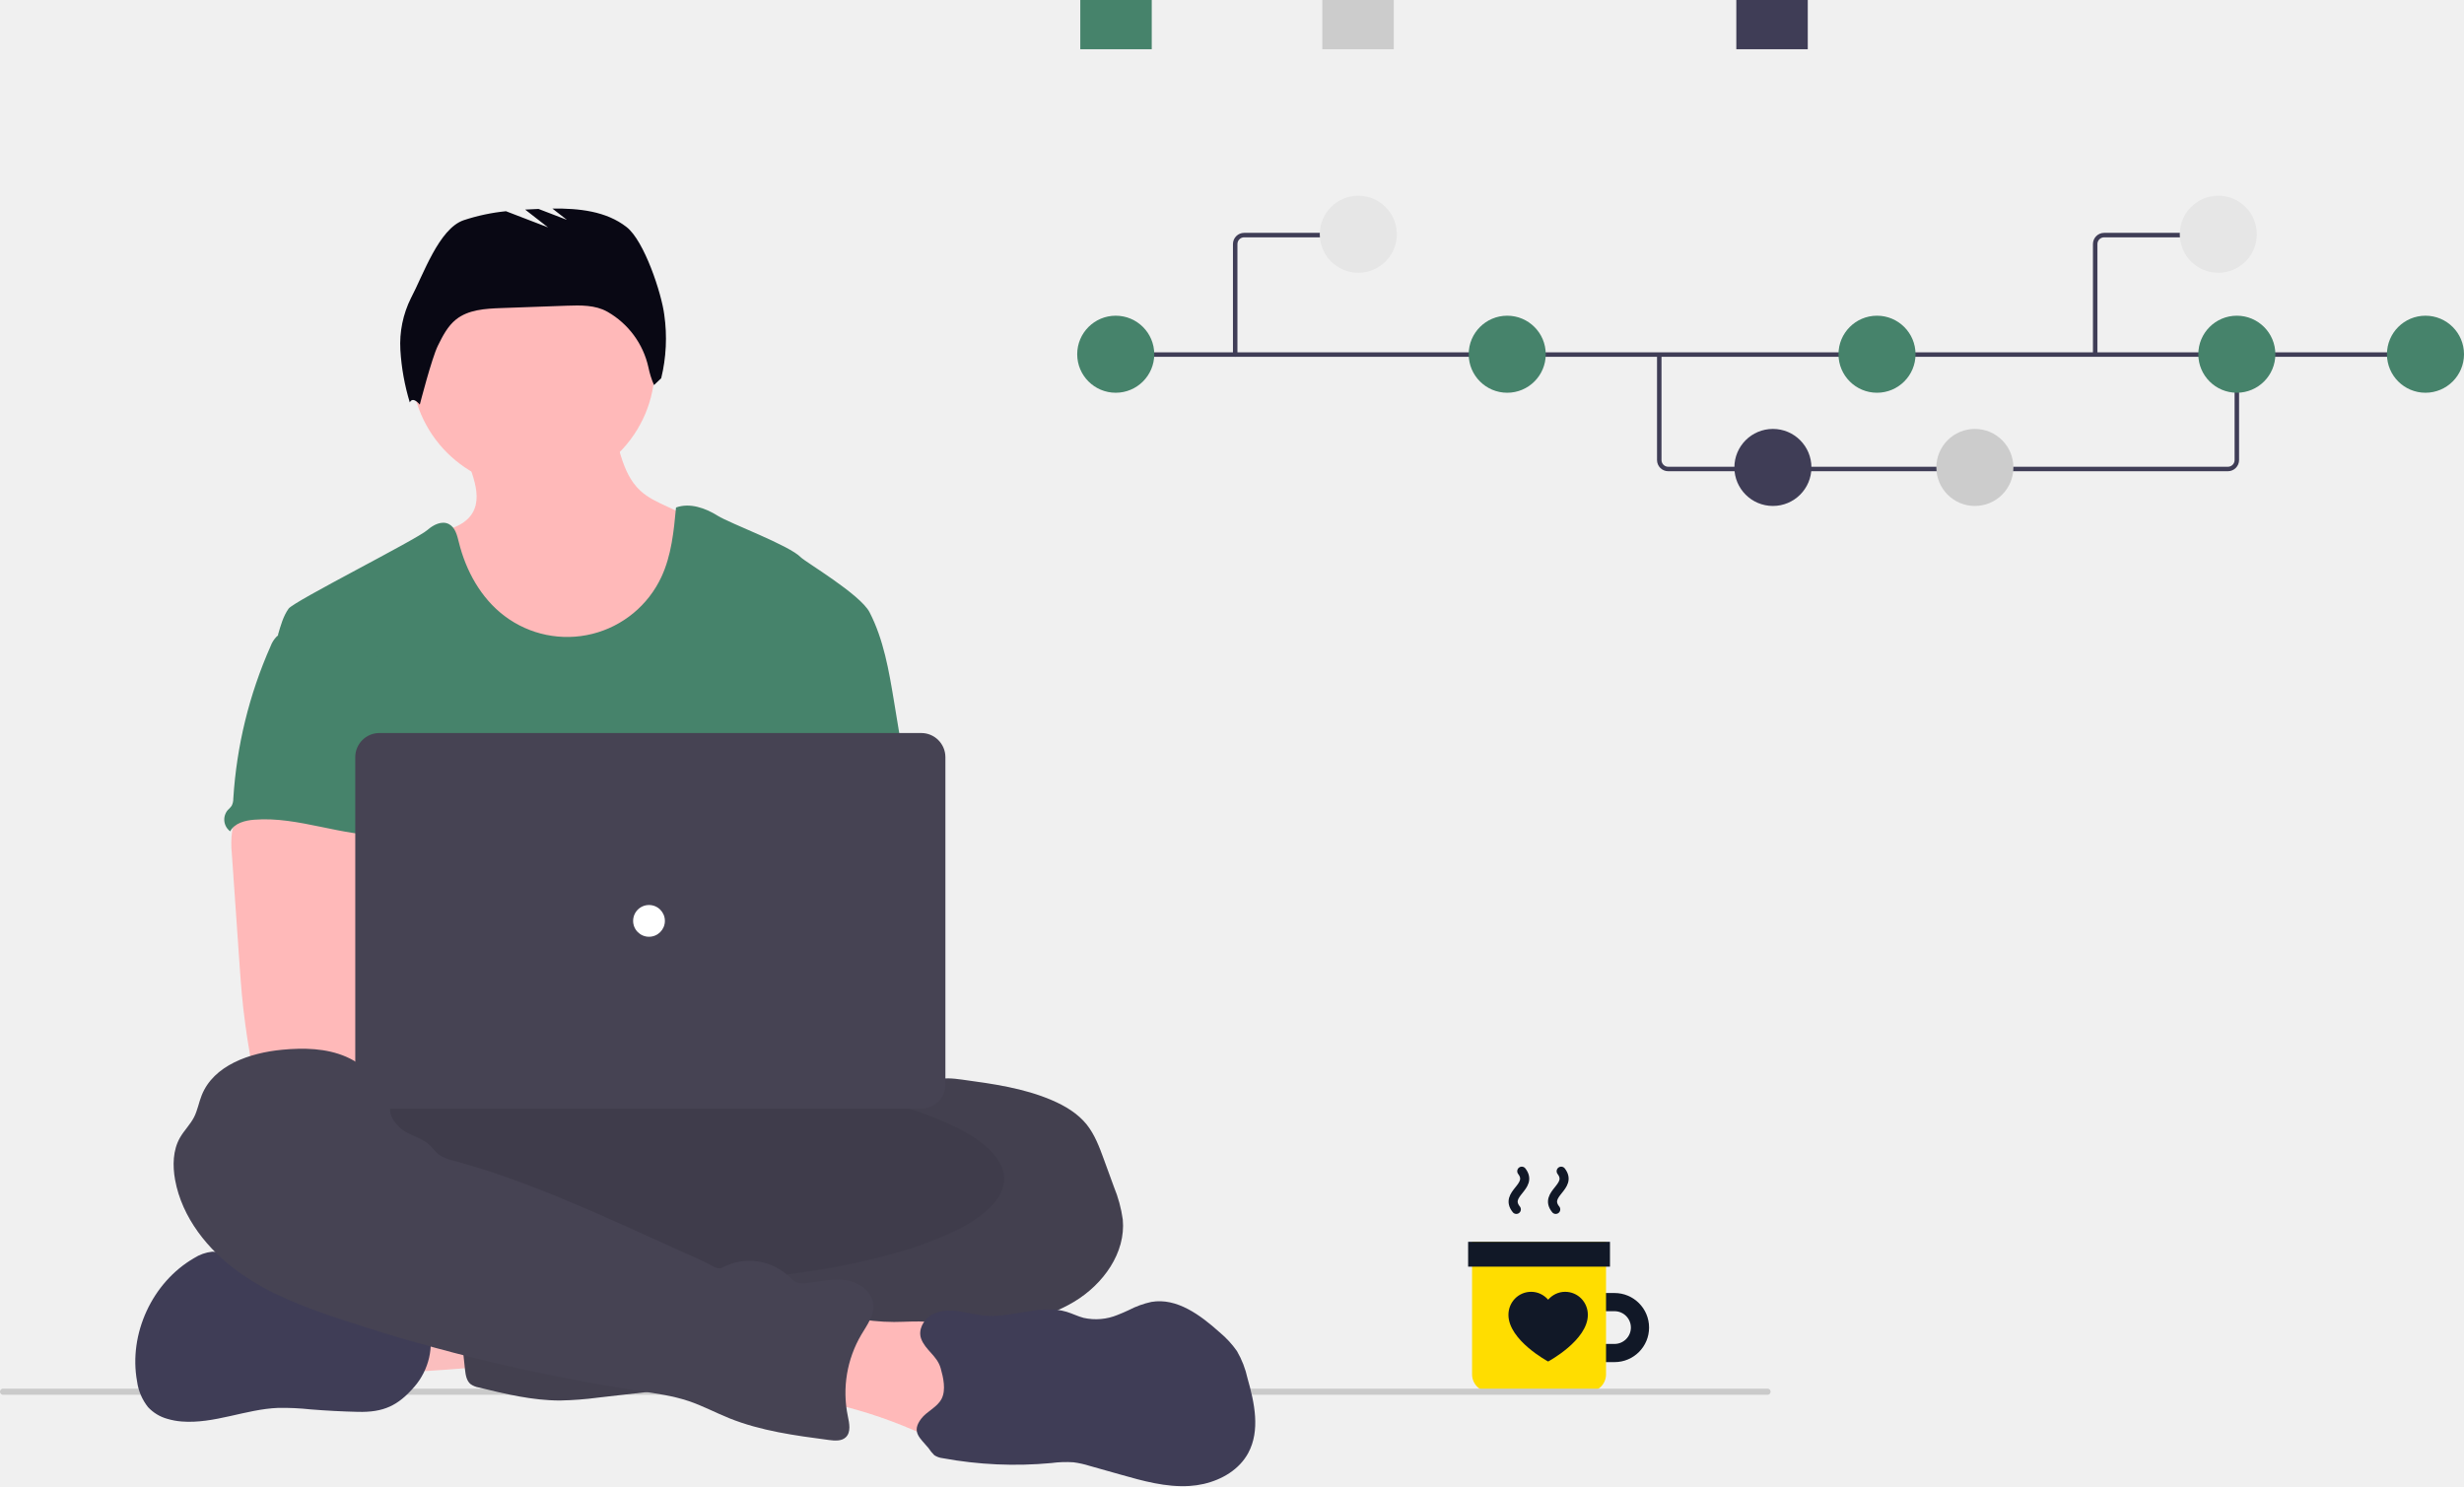
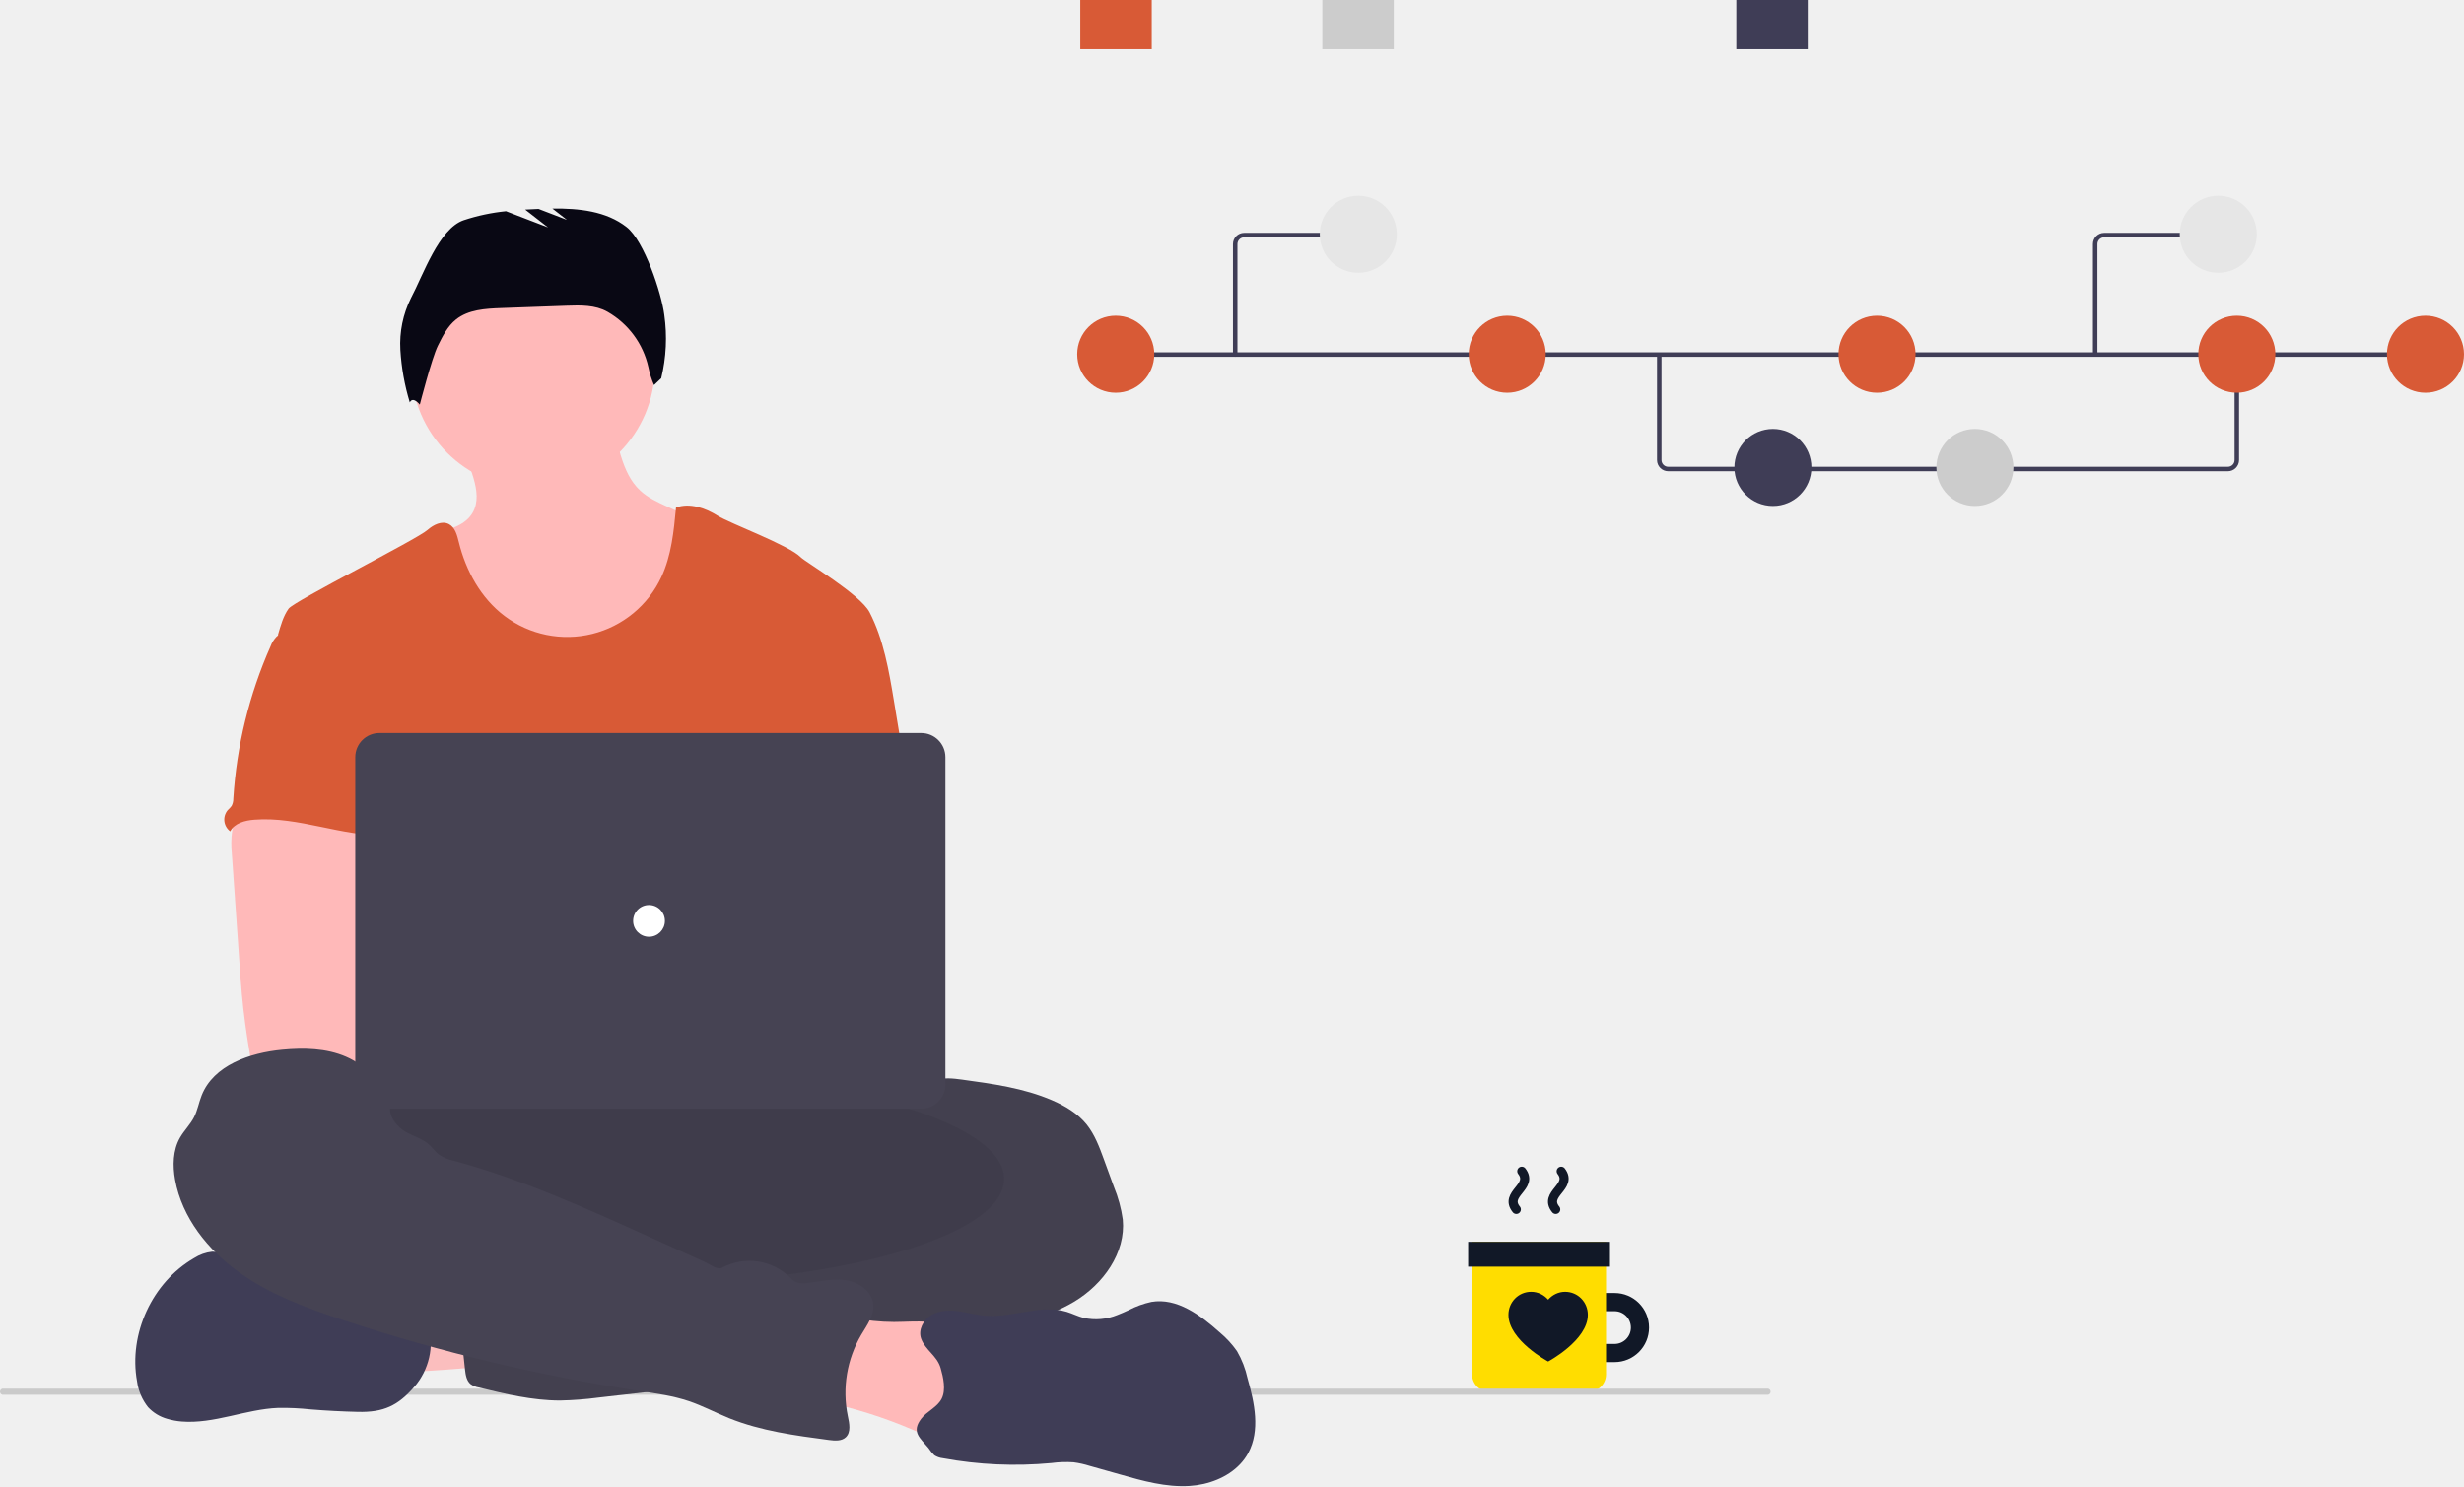
<svg xmlns="http://www.w3.org/2000/svg" xmlns:xlink="http://www.w3.org/1999/xlink" width="812.98" height="490.439" viewBox="0 0 812.98 490.439" role="img" artist="Katerina Limpitsouni" source="https://undraw.co/">
  <g id="Group_309" data-name="Group 309" transform="translate(-407 -291)">
    <g id="Group_100" data-name="Buy Me a Coffee cup" transform="translate(375 238)">
      <a href="https://buymeacoffee.com/amaldevpsnn" target="_blank" xlink:href="https://buymeacoffee.com/amaldevpsnn">
        <path d="M560.8,479.7h3.9c6.3,0,11.4,5.1,11.4,11.4s-5.1,11.4-11.4,11.4h-3.9v-6h3.9a5.4,5.4,0,0,0,0-10.8h-3.9Z" fill="#111827" />
        <path d="M517.7,462.8h44.2v43.7a5.76,5.76,0,0,1-5.8,5.8H523.5a5.76,5.76,0,0,1-5.8-5.8Z" fill="#ffdd00" />
        <path d="M516.4,462.8h46.8v8.2H516.4Z" fill="#111827" />
        <path d="M529.7,486.9c0-4.2,3.3-7.6,7.5-7.6,2.2,0,4.2,1,5.6,2.6,1.4-1.6,3.4-2.6,5.6-2.6,4.2,0,7.5,3.4,7.5,7.6,0,8.4-13.1,15.4-13.1,15.4S529.7,495.3,529.7,486.9Z" fill="#111827" />
        <path d="M532.3,452.1c-4.2-5.2,5.8-7.4,1.8-12.6" fill="none" stroke="#111827" stroke-width="3" stroke-linecap="round" />
        <path d="M545.3,452.1c-4.2-5.2,5.8-7.4,1.8-12.6" fill="none" stroke="#111827" stroke-width="3" stroke-linecap="round" />
      </a>
    </g>
    <path id="Path_944-411" data-name="Path 944" d="M696.682,669.758H114.056a1.029,1.029,0,0,1,0-2H696.682a1.029,1.029,0,0,1,0,2Z" transform="translate(293.73 81.512)" fill="#cacaca" />
    <g id="Group_308" data-name="Group 308" transform="translate(1.18 53)">
      <path id="Path_5340-412" data-name="Path 5340" d="M914.753,353.252H730.1a3.7,3.7,0,0,1-3.695-3.695v-34.8h1.478v34.8a2.219,2.219,0,0,0,2.217,2.217H914.753a2.219,2.219,0,0,0,2.217-2.217V314.51h1.478v35.047A3.7,3.7,0,0,1,914.753,353.252Z" transform="translate(226.139 40.257)" fill="#3f3d56" />
      <rect id="Rectangle_1044" data-name="Rectangle 1044" width="433.914" height="1.478" transform="translate(773.917 354.272)" fill="#3f3d56" />
-       <circle id="Ellipse_264" data-name="Ellipse 264" cx="12.711" cy="12.711" r="12.711" transform="translate(761.237 342.185)" fill="#46836b" />
-       <circle id="Ellipse_266" data-name="Ellipse 266" cx="12.711" cy="12.711" r="12.711" transform="translate(890.405 342.185)" fill="#46836b" />
+       <circle id="Ellipse_264" data-name="Ellipse 264" cx="12.711" cy="12.711" r="12.711" transform="translate(761.237 342.185)" fill="#d85a36" />
+       <circle id="Ellipse_266" data-name="Ellipse 266" cx="12.711" cy="12.711" r="12.711" transform="translate(890.405 342.185)" fill="#d85a36" />
      <circle id="Ellipse_268" data-name="Ellipse 268" cx="12.711" cy="12.711" r="12.711" transform="translate(978.067 379.545)" fill="#3f3d56" />
      <circle id="Ellipse_269" data-name="Ellipse 269" cx="12.711" cy="12.711" r="12.711" transform="translate(1044.708 379.545)" fill="#ccc" />
-       <circle id="Ellipse_270" data-name="Ellipse 270" cx="12.711" cy="12.711" r="12.711" transform="translate(1012.415 342.185)" fill="#46836b" />
-       <circle id="Ellipse_271" data-name="Ellipse 271" cx="12.711" cy="12.711" r="12.711" transform="translate(1193.378 342.185)" fill="#46836b" />
-       <circle id="Ellipse_272" data-name="Ellipse 272" cx="12.711" cy="12.711" r="12.711" transform="translate(1131.137 342.185)" fill="#46836b" />
+       <circle id="Ellipse_270" data-name="Ellipse 270" cx="12.711" cy="12.711" r="12.711" transform="translate(1012.415 342.185)" fill="#d85a36" />
+       <circle id="Ellipse_271" data-name="Ellipse 271" cx="12.711" cy="12.711" r="12.711" transform="translate(1193.378 342.185)" fill="#d85a36" />
+       <circle id="Ellipse_272" data-name="Ellipse 272" cx="12.711" cy="12.711" r="12.711" transform="translate(1131.137 342.185)" fill="#d85a36" />
      <rect id="Rectangle_207" data-name="Rectangle 207" width="23.577" height="16.249" transform="translate(978.705 238)" fill="#3f3d56" />
-       <rect id="Rectangle_208" data-name="Rectangle 208" width="23.577" height="16.249" transform="translate(762.253 238)" fill="#46836b" />
+       <rect id="Rectangle_208" data-name="Rectangle 208" width="23.577" height="16.249" transform="translate(762.253 238)" fill="#d85a36" />
      <rect id="Rectangle_209" data-name="Rectangle 209" width="23.577" height="16.249" transform="translate(842.111 238)" fill="#ccc" />
      <path id="Path_5341-413" data-name="Path 5341" d="M537.79,301.386a.739.739,0,0,1-.739-.739V264.172a3.7,3.7,0,0,1,3.695-3.695h35.967a.739.739,0,1,1,0,1.478H540.746a2.219,2.219,0,0,0-2.217,2.217v36.475a.739.739,0,0,1-.739.739Z" transform="translate(275.574 54.363)" fill="#3f3d56" />
      <circle id="Ellipse_265" data-name="Ellipse 265" cx="12.711" cy="12.711" r="12.711" transform="translate(841.267 302.593)" fill="#e6e6e6" />
      <path id="Path_5342-414" data-name="Path 5342" d="M922.529,300.647h-1.478V264.172a3.7,3.7,0,0,1,3.695-3.695h35.967v1.478H924.746a2.219,2.219,0,0,0-2.217,2.217Z" transform="translate(175.323 54.363)" fill="#3f3d56" />
      <circle id="Ellipse_265-2" data-name="Ellipse 265" cx="12.711" cy="12.711" r="12.711" transform="translate(1125.016 302.593)" fill="#e6e6e6" />
    </g>
    <g id="Group_307" data-name="Group 307" transform="translate(15618.886 -22117.611)">
      <path id="Path_5311-415" data-name="Path 5311" d="M205.542,749.762c-1.842-4.191-3.589-9.011-1.746-13.2A11.22,11.22,0,0,1,209.6,731.1a27.942,27.942,0,0,1,7.858-1.938,109.67,109.67,0,0,1,25.548-.349c.62,4.907-.69,9.884-1.816,14.625-1.022,4.366-1.607,5.012-6.112,5.239C232.164,748.836,206.232,751.307,205.542,749.762Z" transform="translate(-15288.737 22111.072)" fill="#fbbebe" />
      <path id="Path_5316-416" data-name="Path 5316" d="M388.81,643.256c2.908-1.109,6.112-.707,9.229-.288,10.032,1.371,20.213,2.777,29.512,6.784,4.366,1.869,8.522,4.366,11.473,8.042,2.619,3.309,4.147,7.361,5.6,11.351l3.353,9.185A44.22,44.22,0,0,1,450.9,689.1c1.048,10.993-6.47,21.357-15.926,27.067s-20.589,7.745-31.433,9.875-21.732,4.488-32.533,6.985a130.974,130.974,0,0,1-15.306,3.012c-11.56,1.31-23.645-.62-34.629,3.2-4.366,1.528-8.653,3.8-13.184,4.855a82.02,82.02,0,0,1-9.116,1.388l-20.789,2.375a113.421,113.421,0,0,1-12.748.978c-9.081,0-18.013-2.148-26.831-4.3a6.785,6.785,0,0,1-2.619-1.057c-1.4-1.1-1.7-3.047-1.9-4.811q-1.336-11.709-2.34-23.444c-.21-2.541-.367-5.291,1.022-7.43,1.746-2.619,5.152-3.44,8.26-3.947a215.561,215.561,0,0,1,39.885-2.768c5.073-5.073,13.438-5.1,20.082-7.858a59.727,59.727,0,0,0,7.081-3.851,92.552,92.552,0,0,1,38.881-12.285,36.192,36.192,0,0,0,7.954-1.135c5.143-1.6,9.831-5.946,15.114-4.881.655-1.807,1.109-4.226,2.619-5.466.751-.637,1.676-1.065,2.366-1.746,1.458-1.476,1.589-3.8,1.371-5.859s-.707-4.174-.175-6.182a8.546,8.546,0,0,1,.969-2.157C379.589,645.142,383.544,642.819,388.81,643.256Z" transform="translate(-15292.339 22121.945)" fill="#464353" />
      <path id="Path_5317-417" data-name="Path 5317" d="M388.81,643.256c2.908-1.109,6.112-.707,9.229-.288,10.032,1.371,20.213,2.777,29.512,6.784,4.366,1.869,8.522,4.366,11.473,8.042,2.619,3.309,4.147,7.361,5.6,11.351l3.353,9.185A44.22,44.22,0,0,1,450.9,689.1c1.048,10.993-6.47,21.357-15.926,27.067s-20.589,7.745-31.433,9.875-21.732,4.488-32.533,6.985a130.974,130.974,0,0,1-15.306,3.012c-11.56,1.31-23.645-.62-34.629,3.2-4.366,1.528-8.653,3.8-13.184,4.855a82.02,82.02,0,0,1-9.116,1.388l-20.789,2.375a113.421,113.421,0,0,1-12.748.978c-9.081,0-18.013-2.148-26.831-4.3a6.785,6.785,0,0,1-2.619-1.057c-1.4-1.1-1.7-3.047-1.9-4.811q-1.336-11.709-2.34-23.444c-.21-2.541-.367-5.291,1.022-7.43,1.746-2.619,5.152-3.44,8.26-3.947a215.561,215.561,0,0,1,39.885-2.768c5.073-5.073,13.438-5.1,20.082-7.858a59.727,59.727,0,0,0,7.081-3.851,92.552,92.552,0,0,1,38.881-12.285,36.192,36.192,0,0,0,7.954-1.135c5.143-1.6,9.831-5.946,15.114-4.881.655-1.807,1.109-4.226,2.619-5.466.751-.637,1.676-1.065,2.366-1.746,1.458-1.476,1.589-3.8,1.371-5.859s-.707-4.174-.175-6.182a8.546,8.546,0,0,1,.969-2.157C379.589,645.142,383.544,642.819,388.81,643.256Z" transform="translate(-15292.339 22121.945)" opacity="0.05" />
      <path id="Path_5318-418" data-name="Path 5318" d="M201.731,752.6c-5.4,6.26-10.163,8.5-18.624,8.295q-7.806-.183-15.594-.812a87.5,87.5,0,0,0-10.687-.5c-10.775.419-21.174,5.352-31.922,4.488a22.629,22.629,0,0,1-4.689-.873,13.647,13.647,0,0,1-6.365-3.859,17.391,17.391,0,0,1-3.615-8.478c-2.873-15.664,5-32.725,18.79-40.7A13.778,13.778,0,0,1,135,708.04a14.153,14.153,0,0,1,6.042,1.327l.131.052a45.692,45.692,0,0,1,14.966,9.989,8.436,8.436,0,0,0,2.288,1.842,7.86,7.86,0,0,0,2.7.506l11.473.725a27.185,27.185,0,0,1,5.763.795,45.809,45.809,0,0,1,6.06,2.619c6.173,2.759,13.018,3.493,19.689,4.558a2.942,2.942,0,0,1,1.746.7,2.733,2.733,0,0,1,.541,1.135,22.274,22.274,0,0,1-4.663,20.309Z" transform="translate(-15276.893 22113.635)" fill="#3f3d56" />
      <path id="Path_5320-419" data-name="Path 5320" d="M396.345,734.271c6.418-.175,13.621-.5,18.336,3.824,4.5,4.086,5.09,10.827,5.387,16.9l.341,7.046a14.075,14.075,0,0,1-.672,6.356c-1.537,3.493-5.754,5.178-9.6,4.977s-7.387-1.886-10.905-3.405a153.412,153.412,0,0,0-29.687-9.351q.5-7.308,1.659-14.546c.533-3.344.62-8.941,2.855-11.717,2.366-2.934,5.448-1.345,8.662-.8a69.531,69.531,0,0,0,13.63.725Z" transform="translate(-15309.863 22110.516)" fill="#ffb9b9" />
      <path id="Path_5322-420" data-name="Path 5322" d="M514.316,776.835c-2.934,5.44-8.627,8.827-14.739,10.224a29.253,29.253,0,0,1-4.663.664c-7.727.48-15.359-1.659-22.806-3.772L462,781.1a31.919,31.919,0,0,0-5.326-1.187,36.546,36.546,0,0,0-7.369.253,130.615,130.615,0,0,1-35.8-1.607,6.312,6.312,0,0,1-2.768-.987,13.752,13.752,0,0,1-1.93-2.366c-2.75-3.309-5.71-5.239-2.454-9.6,1.877-2.532,5.361-3.8,6.819-6.706s.524-7.037-.341-10.041c-1.179-4.147-5.055-5.937-6.444-9.744-1.039-2.873.707-6.208,3.335-7.771s5.876-1.685,8.906-1.284,6,1.257,9.046,1.493c8.958.716,18.118-3.9,26.718-1.3,1.895.576,3.685,1.493,5.606,2a18.642,18.642,0,0,0,11.2-.969c1.257-.471,2.488-1.039,3.711-1.6a29.884,29.884,0,0,1,7.465-2.7c8.391-1.441,16.171,4.366,22.5,10.032a31.814,31.814,0,0,1,5.719,6.2,31.122,31.122,0,0,1,3.493,9.02C516.4,760.315,518.315,769.413,514.316,776.835Z" transform="translate(-15314.353 22111.26)" fill="#3f3d56" />
      <ellipse id="Ellipse_895" data-name="Ellipse 895" cx="124.859" cy="34.925" rx="124.859" ry="34.925" transform="translate(-15130.301 22762.711)" fill="#464353" />
      <ellipse id="Ellipse_896" data-name="Ellipse 896" cx="124.859" cy="34.925" rx="124.859" ry="34.925" transform="translate(-15130.301 22762.711)" opacity="0.1" />
      <path id="Path_5312-421" data-name="Path 5312" d="M308.277,459.017a38.846,38.846,0,0,1-20.03,18.2,50.275,50.275,0,0,1-15.9,3.021c-5.929.271-11.979-.113-17.55-2.139-7.474-2.707-13.682-8.242-18.336-14.695s-7.858-13.822-10.644-21.252c-1.467-3.868-2.864-7.989-2.174-12.075,4.5-1.022,9.421-2.523,11.744-6.514,1.982-3.423,1.432-7.526.288-11.438-.323-1.109-.7-2.209-1.074-3.266-.873-2.532-3.885-7.343-1.746-9.508,1.336-1.371,6.933-2.069,8.862-2.96,5.946-2.742,11.429-6.706,17.96-8.007,5.649-1.126,11.482-.07,17.122,1.1a5.632,5.632,0,0,1,2.113.76,5.082,5.082,0,0,1,1.572,2.357c1.607,3.912,2.55,8.234,3.842,12.311,1.345,4.27,3.073,8.277,6.313,11.307,2.523,2.366,5.737,3.851,8.88,5.291l7.736,3.545a10.172,10.172,0,0,1,3.658,2.366,9.264,9.264,0,0,1,1.746,4.75,44.373,44.373,0,0,1-4.383,26.849Z" transform="translate(-15291.332 22154.248)" fill="#ffb9b9" />
      <circle id="Ellipse_897" data-name="Ellipse 897" cx="40.164" cy="40.164" r="40.164" transform="translate(-15076.166 22489.42)" fill="#ffb9b9" />
-       <path id="Path_5314-422" data-name="Path 5314" d="M370.1,510.526l-3.3-19.995c-1.668-10.032-3.388-20.257-8.05-29.294-3.065-5.92-21.226-16.607-22.7-18.144-3.807-3.947-23.3-11.124-27.4-13.691s-9.212-4.366-13.752-2.724c-.733,7.815-1.511,15.8-4.828,22.92a34.3,34.3,0,0,1-51.742,12.888c-7.78-5.859-12.765-14.9-15.088-24.352-.568-2.305-1.214-4.951-3.335-6.007-2.3-1.153-5.055.244-6.985,1.938-3.493,3.135-44.076,23.5-45.857,26s-2.619,5.606-3.493,8.609c9.543,21.252,18.275,42.531,27.818,63.783a5.439,5.439,0,0,1,.69,2.619,6.383,6.383,0,0,1-1.187,2.619c-4.68,7.518-4.532,16.974-4.016,25.81s1.144,18.17-2.8,26.089c-1.074,2.174-2.471,4.165-3.493,6.339-2.392,4.925-3.257,20.676-1.86,25.967h197.4c-3.763-10.347-2.331-31.11-1.545-42.094.55-7.684-.873-15.359-1.484-23.042C371.752,541.077,372.7,526.19,370.1,510.526Z" transform="translate(-15283.733 22149.41)" fill="#46836b" />
+       <path id="Path_5314-422" data-name="Path 5314" d="M370.1,510.526l-3.3-19.995c-1.668-10.032-3.388-20.257-8.05-29.294-3.065-5.92-21.226-16.607-22.7-18.144-3.807-3.947-23.3-11.124-27.4-13.691s-9.212-4.366-13.752-2.724c-.733,7.815-1.511,15.8-4.828,22.92a34.3,34.3,0,0,1-51.742,12.888c-7.78-5.859-12.765-14.9-15.088-24.352-.568-2.305-1.214-4.951-3.335-6.007-2.3-1.153-5.055.244-6.985,1.938-3.493,3.135-44.076,23.5-45.857,26s-2.619,5.606-3.493,8.609c9.543,21.252,18.275,42.531,27.818,63.783a5.439,5.439,0,0,1,.69,2.619,6.383,6.383,0,0,1-1.187,2.619c-4.68,7.518-4.532,16.974-4.016,25.81s1.144,18.17-2.8,26.089c-1.074,2.174-2.471,4.165-3.493,6.339-2.392,4.925-3.257,20.676-1.86,25.967h197.4c-3.763-10.347-2.331-31.11-1.545-42.094.55-7.684-.873-15.359-1.484-23.042C371.752,541.077,372.7,526.19,370.1,510.526Z" transform="translate(-15283.733 22149.41)" fill="#d85a36" />
      <path id="Path_5315-423" data-name="Path 5315" d="M146.208,547.274a30.908,30.908,0,0,0-.1,7.622l2.506,36.034c.236,3.4.471,6.784.786,10.172.6,6.575,1.5,13.1,2.619,19.611a3.493,3.493,0,0,0,3.58,3.4c11.045,2.34,22.457,2.244,33.729,1.607,17.2-.96,34.375-3.152,51.6-2.777,4.436.1,9.6,0,12.294-3.492s1.126-9.142-2.384-11.962-8.277-3.492-12.783-3.492c-5.964-.061-11.927.786-17.873.437a88.536,88.536,0,0,1-16.083-2.96l-14.843-3.693c.568-4.5,2.279-8.731,3.9-13,2.916-7.57,5.64-15.393,5.693-23.5s-3-16.642-9.648-21.287c-5.466-3.816-12.5-4.523-19.165-4.366-4.846.14-13.219-1.022-17.646.873C148.888,538.027,146.863,543.842,146.208,547.274Z" transform="translate(-15281.494 22135.537)" fill="#ffb9b9" />
      <path id="Path_5321-424" data-name="Path 5321" d="M195.614,650.617c0,.873-1.371,0-1.493-.934-.96-7.064-6.566-12.888-13.1-15.717s-13.97-2.977-21.043-2.305c-10.7,1.013-22.7,5.108-26.613,15.105-.926,2.34-1.345,4.872-2.48,7.116-1.257,2.462-3.309,4.427-4.671,6.819-2.349,4.139-2.445,9.212-1.6,13.892,2.279,12.486,10.818,23.164,21.165,30.56s22.44,11.814,34.5,15.8A598.26,598.26,0,0,0,278.073,744.3c5.378.812,10.809,1.563,15.961,3.292,4.61,1.545,8.923,3.859,13.429,5.675,10.478,4.208,21.75,5.71,32.917,7.186,1.9.244,4.086.419,5.492-.873,1.816-1.685,1.214-4.619.7-7.037a37.85,37.85,0,0,1,4.462-26.858c1.869-3.143,4.3-6.365,3.947-10.006-.419-4.243-4.645-7.247-8.854-7.928s-8.487.323-12.713.873a6.81,6.81,0,0,1-4.322-.428,8.635,8.635,0,0,1-1.694-1.5,19.148,19.148,0,0,0-22.3-3.117c-1.563.873-3.929-1.074-5.553-1.807l-18.362-8.312c-21.1-9.543-42.295-19.13-64.612-25.172a13.571,13.571,0,0,1-4.977-2.069c-1.109-.873-1.9-2.061-2.925-3.03-2.227-2.1-5.326-2.943-8-4.436S195,653.612,195.614,650.617Z" transform="translate(-15278.73 22123.367)" fill="#464353" />
-       <path id="Path_5324-425" data-name="Path 5324" d="M160.5,474.8a9.038,9.038,0,0,0-1.938,3.1,146.565,146.565,0,0,0-12.311,50.31,5.029,5.029,0,0,1-.568,2.436,10.656,10.656,0,0,1-1.283,1.388,4.82,4.82,0,0,0,.821,6.985c1.441-2.715,4.89-3.6,7.954-3.833,14.677-1.161,29.014,5.667,43.735,5.151-1.039-3.589-2.532-7.037-3.379-10.67-3.746-16.127,5.6-33.686-.131-49.219-1.144-3.108-3.056-6.164-6.068-7.526a16.16,16.16,0,0,0-3.885-1.03c-3.72-.672-11.124-3.545-14.721-2.392-1.327.428-1.851,1.676-2.951,2.427C164.1,473,161.884,473.395,160.5,474.8Z" transform="translate(-15281.157 22143.932)" fill="#46836b" />
+       <path id="Path_5324-425" data-name="Path 5324" d="M160.5,474.8a9.038,9.038,0,0,0-1.938,3.1,146.565,146.565,0,0,0-12.311,50.31,5.029,5.029,0,0,1-.568,2.436,10.656,10.656,0,0,1-1.283,1.388,4.82,4.82,0,0,0,.821,6.985c1.441-2.715,4.89-3.6,7.954-3.833,14.677-1.161,29.014,5.667,43.735,5.151-1.039-3.589-2.532-7.037-3.379-10.67-3.746-16.127,5.6-33.686-.131-49.219-1.144-3.108-3.056-6.164-6.068-7.526a16.16,16.16,0,0,0-3.885-1.03c-3.72-.672-11.124-3.545-14.721-2.392-1.327.428-1.851,1.676-2.951,2.427C164.1,473,161.884,473.395,160.5,474.8Z" transform="translate(-15281.157 22143.932)" fill="#d85a36" />
      <rect id="Rectangle_1040" data-name="Rectangle 1040" width="194.71" height="123.985" rx="7.97" transform="translate(-15094.668 22650.514)" fill="#464353" />
      <circle id="Ellipse_898" data-name="Ellipse 898" cx="5.239" cy="5.239" r="5.239" transform="translate(-15002.989 22707.268)" fill="#fff" />
      <path id="Path_5343-426" data-name="Path 5343" d="M390.281,211.316c4.047-7.636,9.19-22.855,17.359-25.677a64.946,64.946,0,0,1,13.981-2.978L435.506,188l-7.557-5.877q2.207-.131,4.411-.215l9.368,3.6-4.793-3.728c8.734-.09,17.749.819,24.517,6.135,5.77,4.533,11.486,21.7,12.41,28.982a55.438,55.438,0,0,1-1.019,20.883l-2.373,2.256a29.11,29.11,0,0,1-1.861-5.925,28.06,28.06,0,0,0-13.432-18.222l-.129-.073c-3.979-2.24-8.808-2.136-13.371-1.972l-21.672.78c-5.214.188-10.829.518-14.894,3.788-2.746,2.209-4.391,5.469-5.955,8.627-2.02,4.077-5.967,19.454-5.967,19.454s-2.233-2.9-3.3-.742a74.705,74.705,0,0,1-3.109-17.338,33.97,33.97,0,0,1,3.5-17.1Z" transform="translate(-15466.567 22295.652)" fill="#090814" />
    </g>
  </g>
</svg>
